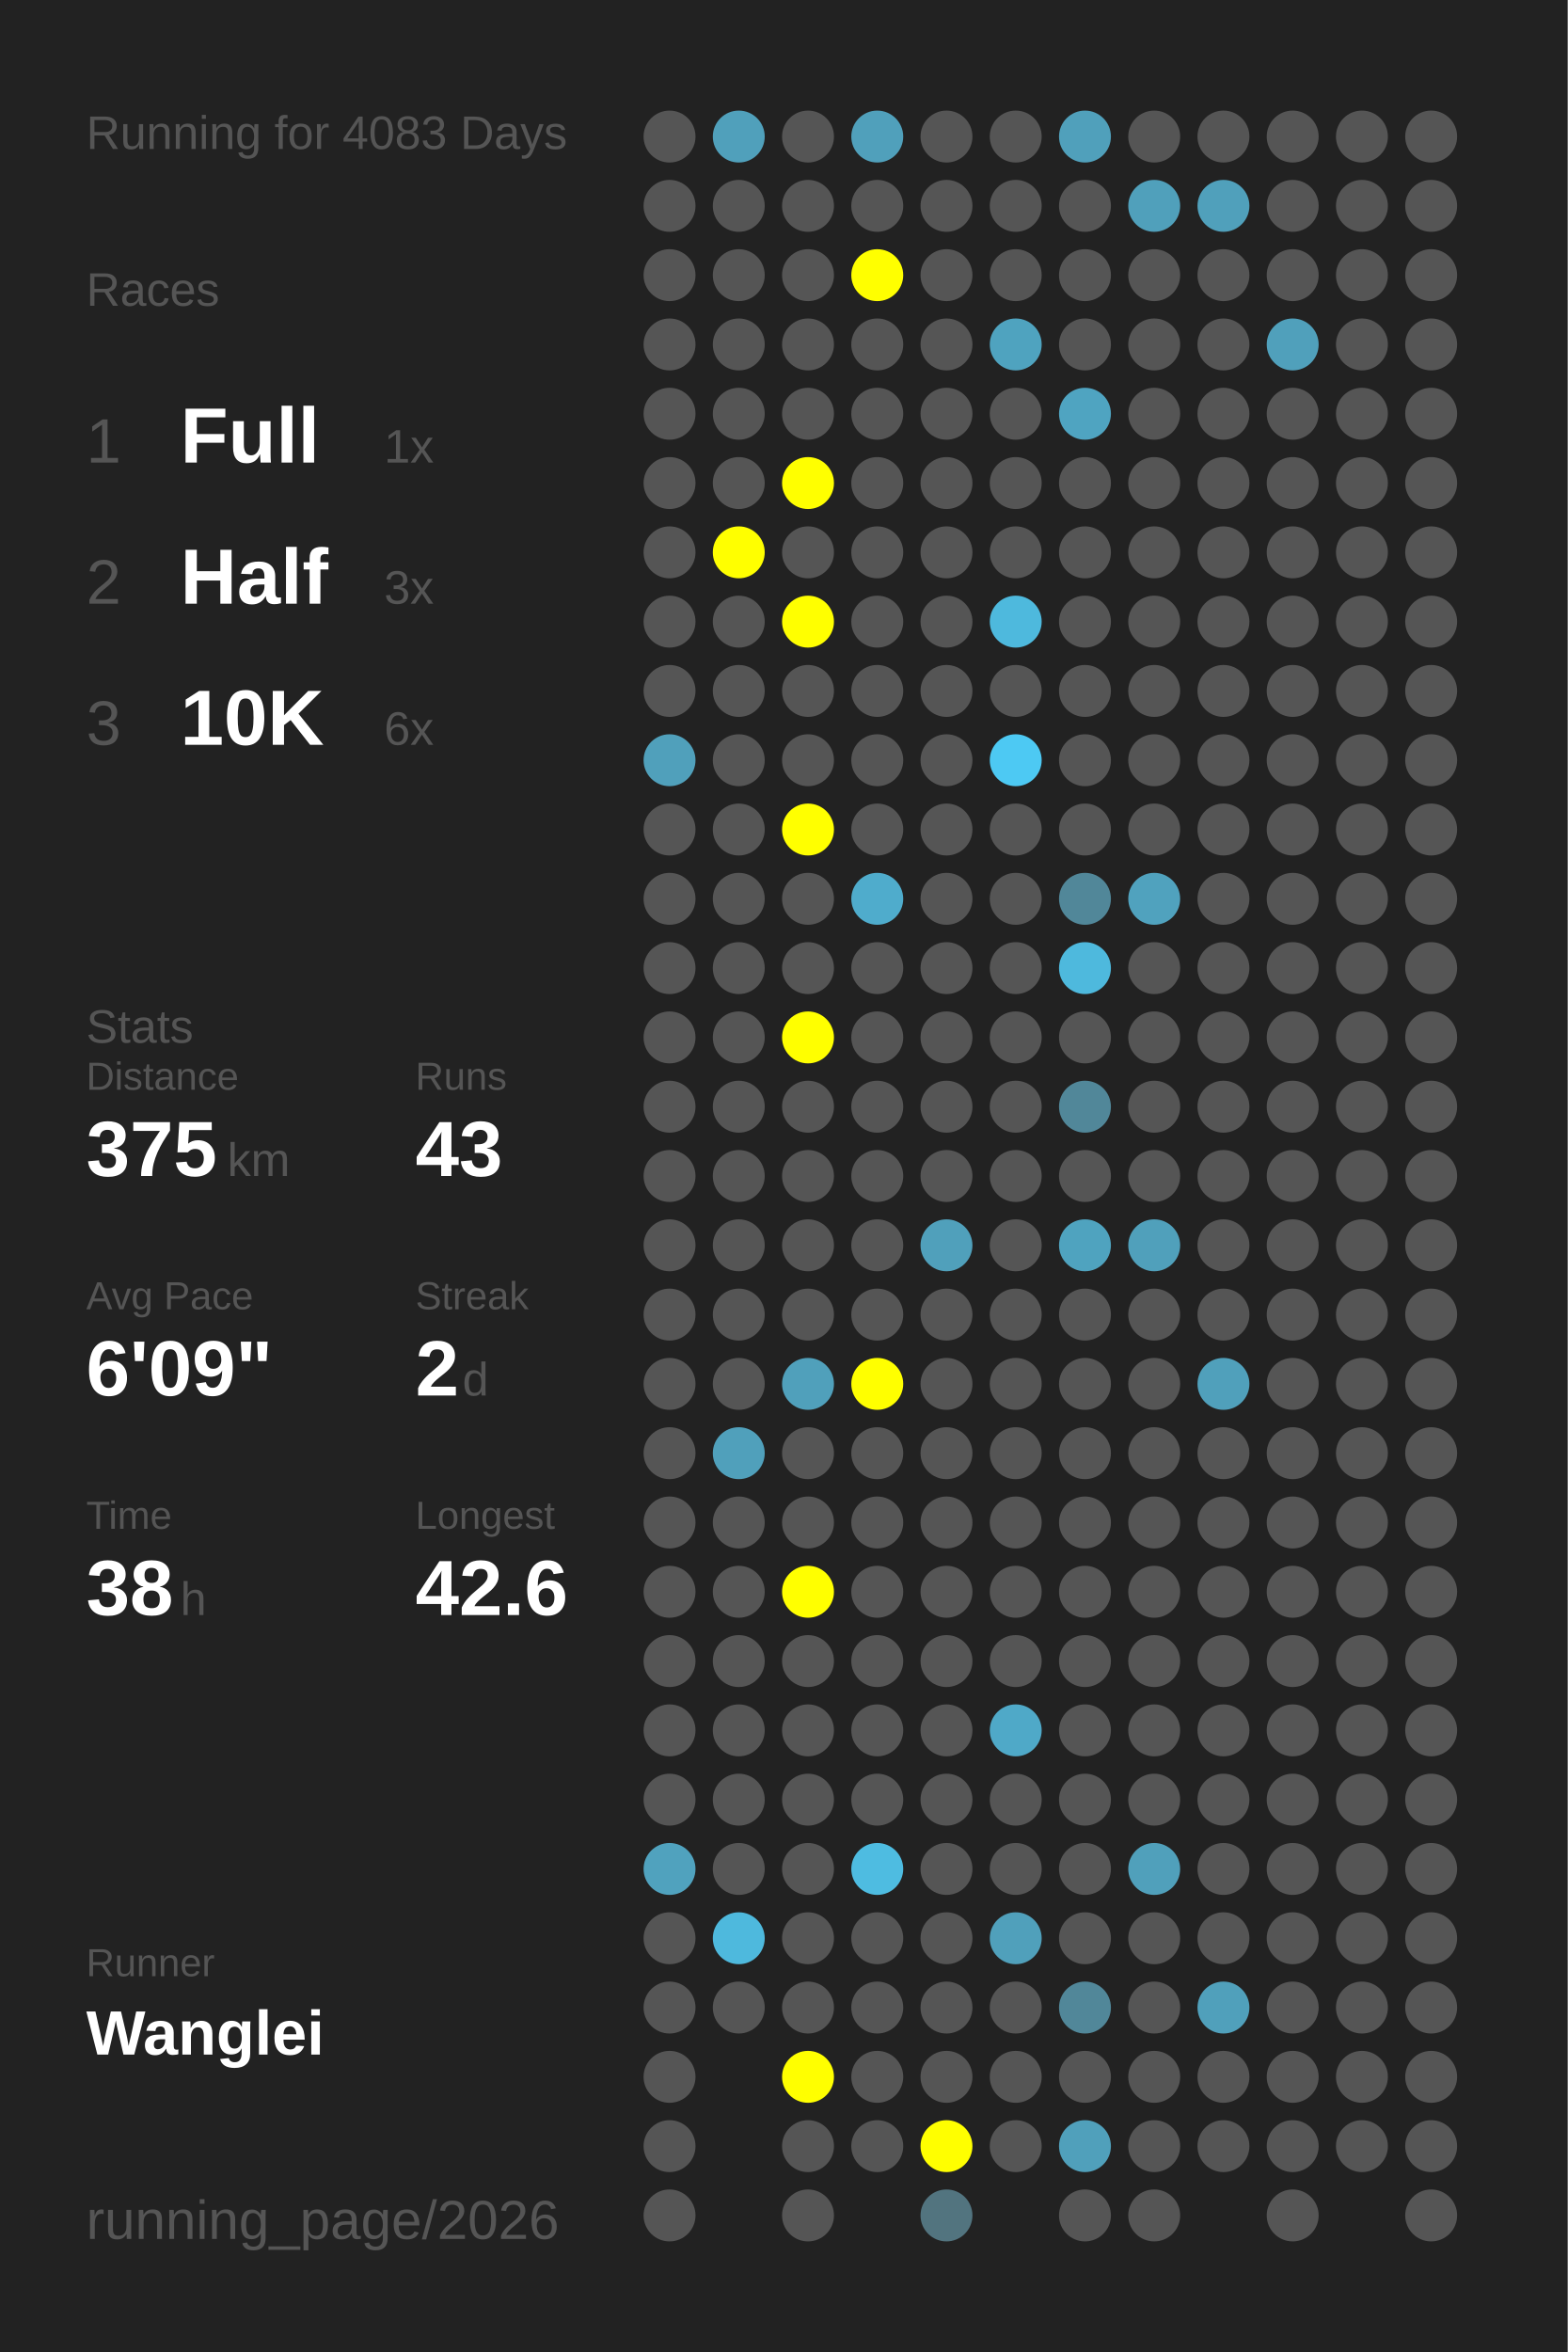
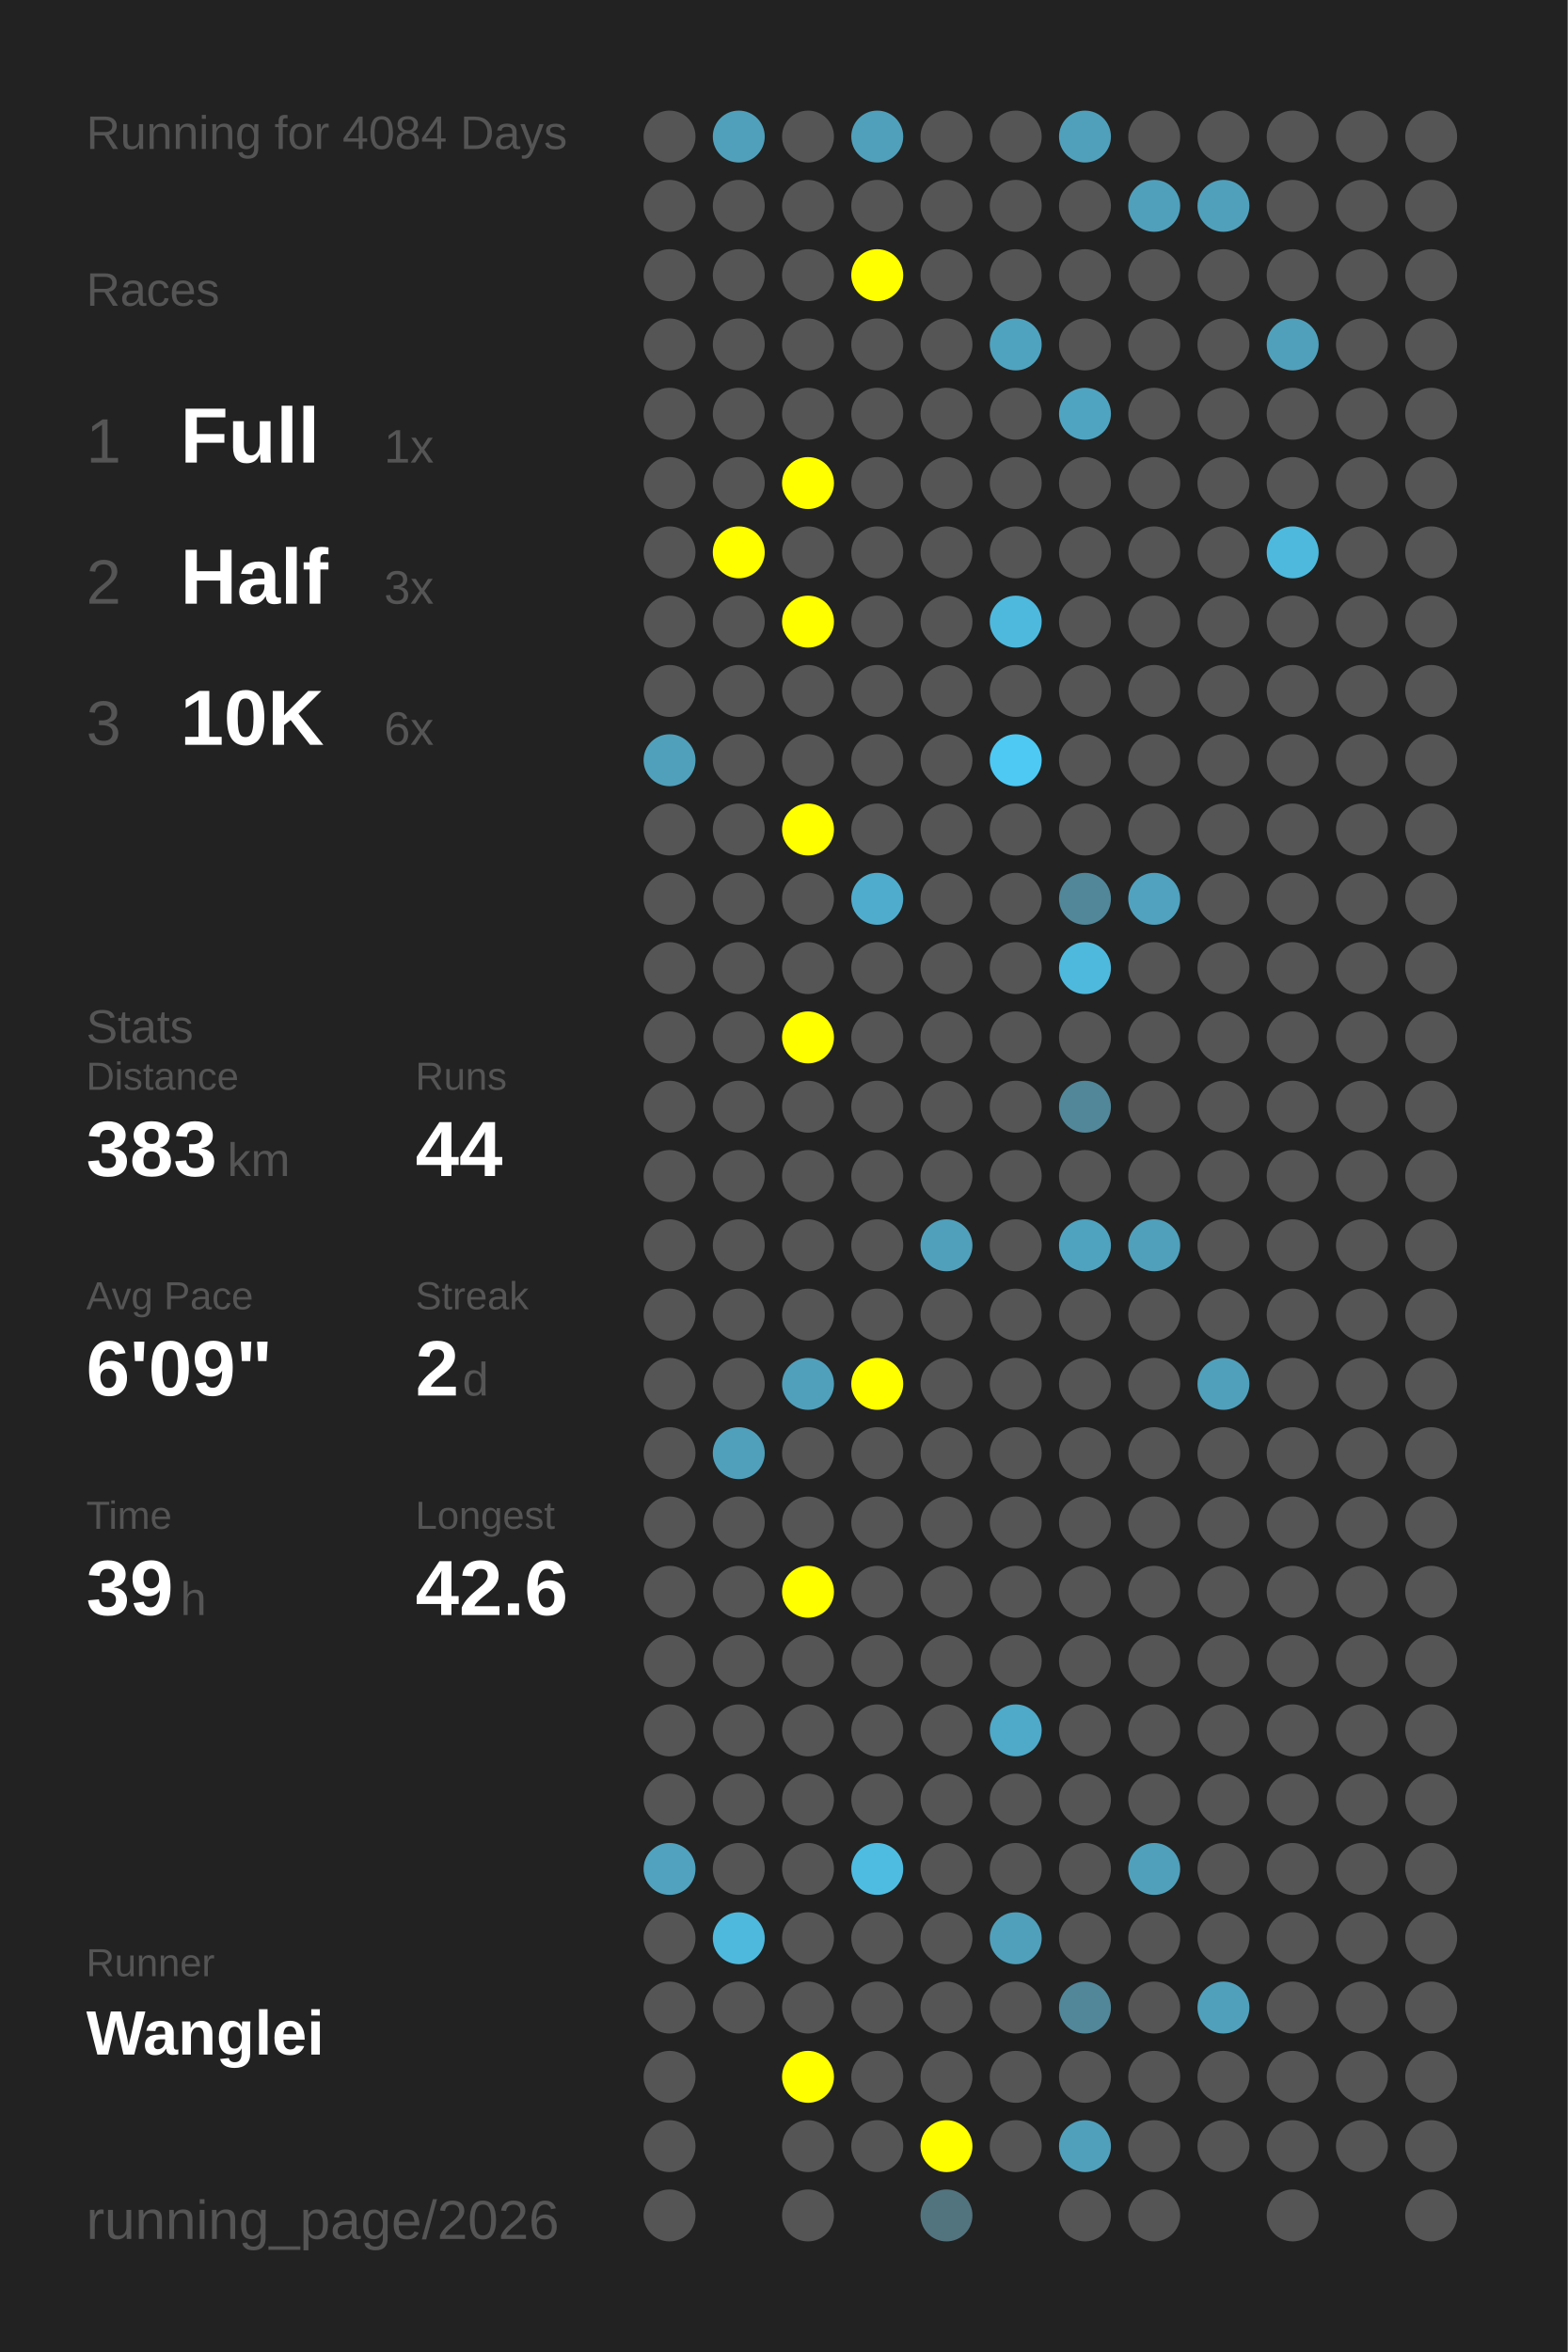
<svg xmlns="http://www.w3.org/2000/svg" baseProfile="full" height="300mm" version="1.1" viewBox="0,0,200,300" width="200mm">
  <defs />
  <rect fill="#222222" height="300" width="200" x="0" y="0" />
-   <text fill="#555555" style="font-size:6px; font-family:Arial;" x="11" y="19">Running for 4083 Days</text>
+   <text fill="#555555" style="font-size:6px; font-family:Arial;" x="11" y="19">Running for 4084 Days</text>
  <text fill="#555555" style="font-size:6px; font-family:Arial;" x="11" y="39">Races</text>
  <text fill="#555555" style="font-size:8px; font-family:Arial;" x="11" y="59">1</text>
  <text fill="#FFFFFF" style="font-size:10px; font-family:Arial; font-weight:bold;" x="23" y="59">Full</text>
  <text fill="#555555" style="font-size:6px; font-family:Arial;" x="49" y="59">1x</text>
  <text fill="#555555" style="font-size:8px; font-family:Arial;" x="11" y="77">2</text>
  <text fill="#FFFFFF" style="font-size:10px; font-family:Arial; font-weight:bold;" x="23" y="77">Half</text>
  <text fill="#555555" style="font-size:6px; font-family:Arial;" x="49" y="77">3x</text>
  <text fill="#555555" style="font-size:8px; font-family:Arial;" x="11" y="95">3</text>
  <text fill="#FFFFFF" style="font-size:10px; font-family:Arial; font-weight:bold;" x="23" y="95">10K</text>
  <text fill="#555555" style="font-size:6px; font-family:Arial;" x="49" y="95">6x</text>
  <text fill="#555555" style="font-size:6px; font-family:Arial;" x="11" y="133">Stats</text>
  <text fill="#555555" style="font-size:5px; font-family:Arial;" x="11" y="139">Distance</text>
-   <text fill="#FFFFFF" style="font-size:10px; font-family:Arial; font-weight:bold;" x="11" y="150">375</text>
+   <text fill="#FFFFFF" style="font-size:10px; font-family:Arial; font-weight:bold;" x="11" y="150">383</text>
  <text fill="#555555" style="font-size:6px; font-family:Arial;" x="29" y="150">km</text>
  <text fill="#555555" style="font-size:5px; font-family:Arial;" x="53" y="139">Runs</text>
-   <text fill="#FFFFFF" style="font-size:10px; font-family:Arial; font-weight:bold;" x="53" y="150">43</text>
+   <text fill="#FFFFFF" style="font-size:10px; font-family:Arial; font-weight:bold;" x="53" y="150">44</text>
  <text fill="#555555" style="font-size:5px; font-family:Arial;" x="11" y="167">Avg Pace</text>
  <text fill="#FFFFFF" style="font-size:10px; font-family:Arial; font-weight:bold;" x="11" y="178">6'09"</text>
  <text fill="#555555" style="font-size:5px; font-family:Arial;" x="53" y="167">Streak</text>
  <text fill="#FFFFFF" style="font-size:10px; font-family:Arial; font-weight:bold;" x="53" y="178">2</text>
  <text fill="#555555" style="font-size:6px; font-family:Arial;" x="59" y="178">d</text>
  <text fill="#555555" style="font-size:5px; font-family:Arial;" x="11" y="195">Time</text>
-   <text fill="#FFFFFF" style="font-size:10px; font-family:Arial; font-weight:bold;" x="11" y="206">38</text>
+   <text fill="#FFFFFF" style="font-size:10px; font-family:Arial; font-weight:bold;" x="11" y="206">39</text>
  <text fill="#555555" style="font-size:6px; font-family:Arial;" x="23" y="206">h</text>
  <text fill="#555555" style="font-size:5px; font-family:Arial;" x="53" y="195">Longest</text>
  <text fill="#FFFFFF" style="font-size:10px; font-family:Arial; font-weight:bold;" x="53" y="206">42.6</text>
  <text fill="#555555" style="font-size:5px; font-family:Arial;" x="11" y="252.065">Runner</text>
  <text fill="#FFFFFF" style="font-size:8px; font-family:Arial; font-weight:bold;" x="11" y="262.065">Wanglei</text>
  <text fill="#555555" style="font-size:7px; font-family:Arial;" x="11" y="285.581">running_page/2026</text>
  <circle cx="85.417" cy="17.419" fill="#555555" r="3.312" />
  <circle cx="85.417" cy="26.258" fill="#555555" r="3.312" />
  <circle cx="85.417" cy="35.097" fill="#555555" r="3.312" />
  <circle cx="85.417" cy="43.935" fill="#555555" r="3.312" />
  <circle cx="85.417" cy="52.774" fill="#555555" r="3.312" />
  <circle cx="85.417" cy="61.613" fill="#555555" r="3.312" />
  <circle cx="85.417" cy="70.452" fill="#555555" r="3.312" />
  <circle cx="85.417" cy="79.29" fill="#555555" r="3.312" />
  <circle cx="85.417" cy="88.129" fill="#555555" r="3.312" />
  <circle cx="85.417" cy="96.968" fill="#50a0bb" r="3.312" />
  <circle cx="85.417" cy="105.806" fill="#555555" r="3.312" />
  <circle cx="85.417" cy="114.645" fill="#555555" r="3.312" />
  <circle cx="85.417" cy="123.484" fill="#555555" r="3.312" />
  <circle cx="85.417" cy="132.323" fill="#555555" r="3.312" />
  <circle cx="85.417" cy="141.161" fill="#555555" r="3.312" />
  <circle cx="85.417" cy="150" fill="#555555" r="3.312" />
  <circle cx="85.417" cy="158.839" fill="#555555" r="3.312" />
  <circle cx="85.417" cy="167.677" fill="#555555" r="3.312" />
  <circle cx="85.417" cy="176.516" fill="#555555" r="3.312" />
  <circle cx="85.417" cy="185.355" fill="#555555" r="3.312" />
  <circle cx="85.417" cy="194.194" fill="#555555" r="3.312" />
  <circle cx="85.417" cy="203.032" fill="#555555" r="3.312" />
  <circle cx="85.417" cy="211.871" fill="#555555" r="3.312" />
  <circle cx="85.417" cy="220.71" fill="#555555" r="3.312" />
  <circle cx="85.417" cy="229.548" fill="#555555" r="3.312" />
  <circle cx="85.417" cy="238.387" fill="#50a2be" r="3.312" />
  <circle cx="85.417" cy="247.226" fill="#555555" r="3.312" />
  <circle cx="85.417" cy="256.065" fill="#555555" r="3.312" />
  <circle cx="85.417" cy="264.903" fill="#555555" r="3.312" />
  <circle cx="85.417" cy="273.742" fill="#555555" r="3.312" />
  <circle cx="85.417" cy="282.581" fill="#555555" r="3.312" />
  <circle cx="94.25" cy="17.419" fill="#50a0bb" r="3.312" />
  <circle cx="94.25" cy="26.258" fill="#555555" r="3.312" />
  <circle cx="94.25" cy="35.097" fill="#555555" r="3.312" />
  <circle cx="94.25" cy="43.935" fill="#555555" r="3.312" />
  <circle cx="94.25" cy="52.774" fill="#555555" r="3.312" />
  <circle cx="94.25" cy="61.613" fill="#555555" r="3.312" />
  <circle cx="94.25" cy="70.452" fill="#FFFF00" r="3.312" />
  <circle cx="94.25" cy="79.29" fill="#555555" r="3.312" />
  <circle cx="94.25" cy="88.129" fill="#555555" r="3.312" />
  <circle cx="94.25" cy="96.968" fill="#555555" r="3.312" />
  <circle cx="94.25" cy="105.806" fill="#555555" r="3.312" />
  <circle cx="94.25" cy="114.645" fill="#555555" r="3.312" />
  <circle cx="94.25" cy="123.484" fill="#555555" r="3.312" />
  <circle cx="94.25" cy="132.323" fill="#555555" r="3.312" />
  <circle cx="94.25" cy="141.161" fill="#555555" r="3.312" />
  <circle cx="94.25" cy="150" fill="#555555" r="3.312" />
  <circle cx="94.25" cy="158.839" fill="#555555" r="3.312" />
  <circle cx="94.25" cy="167.677" fill="#555555" r="3.312" />
  <circle cx="94.25" cy="176.516" fill="#555555" r="3.312" />
  <circle cx="94.25" cy="185.355" fill="#50a0bb" r="3.312" />
  <circle cx="94.25" cy="194.194" fill="#555555" r="3.312" />
  <circle cx="94.25" cy="203.032" fill="#555555" r="3.312" />
  <circle cx="94.25" cy="211.871" fill="#555555" r="3.312" />
  <circle cx="94.25" cy="220.71" fill="#555555" r="3.312" />
  <circle cx="94.25" cy="229.548" fill="#555555" r="3.312" />
  <circle cx="94.25" cy="238.387" fill="#555555" r="3.312" />
  <circle cx="94.25" cy="247.226" fill="#4eb9dd" r="3.312" />
  <circle cx="94.25" cy="256.065" fill="#555555" r="3.312" />
  <circle cx="103.083" cy="17.419" fill="#555555" r="3.312" />
  <circle cx="103.083" cy="26.258" fill="#555555" r="3.312" />
  <circle cx="103.083" cy="35.097" fill="#555555" r="3.312" />
  <circle cx="103.083" cy="43.935" fill="#555555" r="3.312" />
  <circle cx="103.083" cy="52.774" fill="#555555" r="3.312" />
  <circle cx="103.083" cy="61.613" fill="#FFFF00" r="3.312" />
  <circle cx="103.083" cy="70.452" fill="#555555" r="3.312" />
  <circle cx="103.083" cy="79.29" fill="#FFFF00" r="3.312" />
  <circle cx="103.083" cy="88.129" fill="#555555" r="3.312" />
  <circle cx="103.083" cy="96.968" fill="#555555" r="3.312" />
  <circle cx="103.083" cy="105.806" fill="#FFFF00" r="3.312" />
  <circle cx="103.083" cy="114.645" fill="#555555" r="3.312" />
  <circle cx="103.083" cy="123.484" fill="#555555" r="3.312" />
  <circle cx="103.083" cy="132.323" fill="#FFFF00" r="3.312" />
  <circle cx="103.083" cy="141.161" fill="#555555" r="3.312" />
  <circle cx="103.083" cy="150" fill="#555555" r="3.312" />
  <circle cx="103.083" cy="158.839" fill="#555555" r="3.312" />
  <circle cx="103.083" cy="167.677" fill="#555555" r="3.312" />
  <circle cx="103.083" cy="176.516" fill="#50a0bb" r="3.312" />
  <circle cx="103.083" cy="185.355" fill="#555555" r="3.312" />
  <circle cx="103.083" cy="194.194" fill="#555555" r="3.312" />
  <circle cx="103.083" cy="203.032" fill="#FFFF00" r="3.312" />
  <circle cx="103.083" cy="211.871" fill="#555555" r="3.312" />
  <circle cx="103.083" cy="220.71" fill="#555555" r="3.312" />
  <circle cx="103.083" cy="229.548" fill="#555555" r="3.312" />
  <circle cx="103.083" cy="238.387" fill="#555555" r="3.312" />
  <circle cx="103.083" cy="247.226" fill="#555555" r="3.312" />
  <circle cx="103.083" cy="256.065" fill="#555555" r="3.312" />
  <circle cx="103.083" cy="264.903" fill="#FFFF00" r="3.312" />
  <circle cx="103.083" cy="273.742" fill="#555555" r="3.312" />
  <circle cx="103.083" cy="282.581" fill="#555555" r="3.312" />
  <circle cx="111.917" cy="17.419" fill="#50a0bb" r="3.312" />
  <circle cx="111.917" cy="26.258" fill="#555555" r="3.312" />
  <circle cx="111.917" cy="35.097" fill="#FFFF00" r="3.312" />
  <circle cx="111.917" cy="43.935" fill="#555555" r="3.312" />
  <circle cx="111.917" cy="52.774" fill="#555555" r="3.312" />
  <circle cx="111.917" cy="61.613" fill="#555555" r="3.312" />
  <circle cx="111.917" cy="70.452" fill="#555555" r="3.312" />
  <circle cx="111.917" cy="79.29" fill="#555555" r="3.312" />
  <circle cx="111.917" cy="88.129" fill="#555555" r="3.312" />
  <circle cx="111.917" cy="96.968" fill="#555555" r="3.312" />
  <circle cx="111.917" cy="105.806" fill="#555555" r="3.312" />
  <circle cx="111.917" cy="114.645" fill="#4faccc" r="3.312" />
  <circle cx="111.917" cy="123.484" fill="#555555" r="3.312" />
  <circle cx="111.917" cy="132.323" fill="#555555" r="3.312" />
  <circle cx="111.917" cy="141.161" fill="#555555" r="3.312" />
  <circle cx="111.917" cy="150" fill="#555555" r="3.312" />
  <circle cx="111.917" cy="158.839" fill="#555555" r="3.312" />
  <circle cx="111.917" cy="167.677" fill="#555555" r="3.312" />
  <circle cx="111.917" cy="176.516" fill="#FFFF00" r="3.312" />
  <circle cx="111.917" cy="185.355" fill="#555555" r="3.312" />
  <circle cx="111.917" cy="194.194" fill="#555555" r="3.312" />
  <circle cx="111.917" cy="203.032" fill="#555555" r="3.312" />
  <circle cx="111.917" cy="211.871" fill="#555555" r="3.312" />
  <circle cx="111.917" cy="220.71" fill="#555555" r="3.312" />
  <circle cx="111.917" cy="229.548" fill="#555555" r="3.312" />
  <circle cx="111.917" cy="238.387" fill="#4ebce1" r="3.312" />
  <circle cx="111.917" cy="247.226" fill="#555555" r="3.312" />
  <circle cx="111.917" cy="256.065" fill="#555555" r="3.312" />
  <circle cx="111.917" cy="264.903" fill="#555555" r="3.312" />
  <circle cx="111.917" cy="273.742" fill="#555555" r="3.312" />
  <circle cx="120.75" cy="17.419" fill="#555555" r="3.312" />
  <circle cx="120.75" cy="26.258" fill="#555555" r="3.312" />
  <circle cx="120.75" cy="35.097" fill="#555555" r="3.312" />
  <circle cx="120.75" cy="43.935" fill="#555555" r="3.312" />
  <circle cx="120.75" cy="52.774" fill="#555555" r="3.312" />
  <circle cx="120.75" cy="61.613" fill="#555555" r="3.312" />
  <circle cx="120.75" cy="70.452" fill="#555555" r="3.312" />
  <circle cx="120.75" cy="79.29" fill="#555555" r="3.312" />
  <circle cx="120.75" cy="88.129" fill="#555555" r="3.312" />
  <circle cx="120.75" cy="96.968" fill="#555555" r="3.312" />
  <circle cx="120.75" cy="105.806" fill="#555555" r="3.312" />
  <circle cx="120.75" cy="114.645" fill="#555555" r="3.312" />
  <circle cx="120.75" cy="123.484" fill="#555555" r="3.312" />
  <circle cx="120.75" cy="132.323" fill="#555555" r="3.312" />
  <circle cx="120.75" cy="141.161" fill="#555555" r="3.312" />
  <circle cx="120.75" cy="150" fill="#555555" r="3.312" />
  <circle cx="120.75" cy="158.839" fill="#50a0bb" r="3.312" />
  <circle cx="120.75" cy="167.677" fill="#555555" r="3.312" />
  <circle cx="120.75" cy="176.516" fill="#555555" r="3.312" />
  <circle cx="120.75" cy="185.355" fill="#555555" r="3.312" />
  <circle cx="120.75" cy="194.194" fill="#555555" r="3.312" />
  <circle cx="120.75" cy="203.032" fill="#555555" r="3.312" />
  <circle cx="120.75" cy="211.871" fill="#555555" r="3.312" />
  <circle cx="120.75" cy="220.71" fill="#555555" r="3.312" />
  <circle cx="120.75" cy="229.548" fill="#555555" r="3.312" />
  <circle cx="120.75" cy="238.387" fill="#555555" r="3.312" />
  <circle cx="120.75" cy="247.226" fill="#555555" r="3.312" />
  <circle cx="120.75" cy="256.065" fill="#555555" r="3.312" />
  <circle cx="120.75" cy="264.903" fill="#555555" r="3.312" />
  <circle cx="120.75" cy="273.742" fill="#FFFF00" r="3.312" />
  <circle cx="120.75" cy="282.581" fill="#52747f" r="3.312" />
  <circle cx="129.583" cy="17.419" fill="#555555" r="3.312" />
  <circle cx="129.583" cy="26.258" fill="#555555" r="3.312" />
  <circle cx="129.583" cy="35.097" fill="#555555" r="3.312" />
  <circle cx="129.583" cy="43.935" fill="#4fa3bf" r="3.312" />
  <circle cx="129.583" cy="52.774" fill="#555555" r="3.312" />
  <circle cx="129.583" cy="61.613" fill="#555555" r="3.312" />
  <circle cx="129.583" cy="70.452" fill="#555555" r="3.312" />
  <circle cx="129.583" cy="79.29" fill="#4eb9dd" r="3.312" />
  <circle cx="129.583" cy="88.129" fill="#555555" r="3.312" />
  <circle cx="129.583" cy="96.968" fill="#4dc9f3" r="3.312" />
  <circle cx="129.583" cy="105.806" fill="#555555" r="3.312" />
  <circle cx="129.583" cy="114.645" fill="#555555" r="3.312" />
  <circle cx="129.583" cy="123.484" fill="#555555" r="3.312" />
  <circle cx="129.583" cy="132.323" fill="#555555" r="3.312" />
  <circle cx="129.583" cy="141.161" fill="#555555" r="3.312" />
  <circle cx="129.583" cy="150" fill="#555555" r="3.312" />
  <circle cx="129.583" cy="158.839" fill="#555555" r="3.312" />
  <circle cx="129.583" cy="167.677" fill="#555555" r="3.312" />
  <circle cx="129.583" cy="176.516" fill="#555555" r="3.312" />
  <circle cx="129.583" cy="185.355" fill="#555555" r="3.312" />
  <circle cx="129.583" cy="194.194" fill="#555555" r="3.312" />
  <circle cx="129.583" cy="203.032" fill="#555555" r="3.312" />
  <circle cx="129.583" cy="211.871" fill="#555555" r="3.312" />
  <circle cx="129.583" cy="220.71" fill="#4fa9c8" r="3.312" />
  <circle cx="129.583" cy="229.548" fill="#555555" r="3.312" />
  <circle cx="129.583" cy="238.387" fill="#555555" r="3.312" />
  <circle cx="129.583" cy="247.226" fill="#50a0bb" r="3.312" />
  <circle cx="129.583" cy="256.065" fill="#555555" r="3.312" />
  <circle cx="129.583" cy="264.903" fill="#555555" r="3.312" />
  <circle cx="129.583" cy="273.742" fill="#555555" r="3.312" />
  <circle cx="138.417" cy="17.419" fill="#50a0bb" r="3.312" />
  <circle cx="138.417" cy="26.258" fill="#555555" r="3.312" />
  <circle cx="138.417" cy="35.097" fill="#555555" r="3.312" />
  <circle cx="138.417" cy="43.935" fill="#555555" r="3.312" />
  <circle cx="138.417" cy="52.774" fill="#4fa4c1" r="3.312" />
  <circle cx="138.417" cy="61.613" fill="#555555" r="3.312" />
  <circle cx="138.417" cy="70.452" fill="#555555" r="3.312" />
  <circle cx="138.417" cy="79.29" fill="#555555" r="3.312" />
  <circle cx="138.417" cy="88.129" fill="#555555" r="3.312" />
  <circle cx="138.417" cy="96.968" fill="#555555" r="3.312" />
  <circle cx="138.417" cy="105.806" fill="#555555" r="3.312" />
  <circle cx="138.417" cy="114.645" fill="#518799" r="3.312" />
  <circle cx="138.417" cy="123.484" fill="#4eb9dd" r="3.312" />
  <circle cx="138.417" cy="132.323" fill="#555555" r="3.312" />
  <circle cx="138.417" cy="141.161" fill="#518799" r="3.312" />
  <circle cx="138.417" cy="150" fill="#555555" r="3.312" />
  <circle cx="138.417" cy="158.839" fill="#4fa3bf" r="3.312" />
  <circle cx="138.417" cy="167.677" fill="#555555" r="3.312" />
  <circle cx="138.417" cy="176.516" fill="#555555" r="3.312" />
  <circle cx="138.417" cy="185.355" fill="#555555" r="3.312" />
  <circle cx="138.417" cy="194.194" fill="#555555" r="3.312" />
  <circle cx="138.417" cy="203.032" fill="#555555" r="3.312" />
  <circle cx="138.417" cy="211.871" fill="#555555" r="3.312" />
  <circle cx="138.417" cy="220.71" fill="#555555" r="3.312" />
  <circle cx="138.417" cy="229.548" fill="#555555" r="3.312" />
  <circle cx="138.417" cy="238.387" fill="#555555" r="3.312" />
  <circle cx="138.417" cy="247.226" fill="#555555" r="3.312" />
  <circle cx="138.417" cy="256.065" fill="#518799" r="3.312" />
  <circle cx="138.417" cy="264.903" fill="#555555" r="3.312" />
  <circle cx="138.417" cy="273.742" fill="#50a0bb" r="3.312" />
  <circle cx="138.417" cy="282.581" fill="#555555" r="3.312" />
  <circle cx="147.25" cy="17.419" fill="#555555" r="3.312" />
  <circle cx="147.25" cy="26.258" fill="#50a0bb" r="3.312" />
  <circle cx="147.25" cy="35.097" fill="#555555" r="3.312" />
  <circle cx="147.25" cy="43.935" fill="#555555" r="3.312" />
  <circle cx="147.25" cy="52.774" fill="#555555" r="3.312" />
  <circle cx="147.25" cy="61.613" fill="#555555" r="3.312" />
  <circle cx="147.25" cy="70.452" fill="#555555" r="3.312" />
  <circle cx="147.25" cy="79.29" fill="#555555" r="3.312" />
  <circle cx="147.25" cy="88.129" fill="#555555" r="3.312" />
  <circle cx="147.25" cy="96.968" fill="#555555" r="3.312" />
  <circle cx="147.25" cy="105.806" fill="#555555" r="3.312" />
  <circle cx="147.25" cy="114.645" fill="#50a2be" r="3.312" />
  <circle cx="147.25" cy="123.484" fill="#555555" r="3.312" />
  <circle cx="147.25" cy="132.323" fill="#555555" r="3.312" />
  <circle cx="147.25" cy="141.161" fill="#555555" r="3.312" />
  <circle cx="147.25" cy="150" fill="#555555" r="3.312" />
  <circle cx="147.25" cy="158.839" fill="#50a0bb" r="3.312" />
  <circle cx="147.25" cy="167.677" fill="#555555" r="3.312" />
  <circle cx="147.25" cy="176.516" fill="#555555" r="3.312" />
  <circle cx="147.25" cy="185.355" fill="#555555" r="3.312" />
  <circle cx="147.25" cy="194.194" fill="#555555" r="3.312" />
  <circle cx="147.25" cy="203.032" fill="#555555" r="3.312" />
  <circle cx="147.25" cy="211.871" fill="#555555" r="3.312" />
  <circle cx="147.25" cy="220.71" fill="#555555" r="3.312" />
  <circle cx="147.25" cy="229.548" fill="#555555" r="3.312" />
  <circle cx="147.25" cy="238.387" fill="#50a0bb" r="3.312" />
  <circle cx="147.25" cy="247.226" fill="#555555" r="3.312" />
  <circle cx="147.25" cy="256.065" fill="#555555" r="3.312" />
  <circle cx="147.25" cy="264.903" fill="#555555" r="3.312" />
  <circle cx="147.25" cy="273.742" fill="#555555" r="3.312" />
  <circle cx="147.25" cy="282.581" fill="#555555" r="3.312" />
  <circle cx="156.083" cy="17.419" fill="#555555" r="3.312" />
  <circle cx="156.083" cy="26.258" fill="#50a0bb" r="3.312" />
  <circle cx="156.083" cy="35.097" fill="#555555" r="3.312" />
  <circle cx="156.083" cy="43.935" fill="#555555" r="3.312" />
  <circle cx="156.083" cy="52.774" fill="#555555" r="3.312" />
  <circle cx="156.083" cy="61.613" fill="#555555" r="3.312" />
  <circle cx="156.083" cy="70.452" fill="#555555" r="3.312" />
  <circle cx="156.083" cy="79.29" fill="#555555" r="3.312" />
  <circle cx="156.083" cy="88.129" fill="#555555" r="3.312" />
  <circle cx="156.083" cy="96.968" fill="#555555" r="3.312" />
  <circle cx="156.083" cy="105.806" fill="#555555" r="3.312" />
  <circle cx="156.083" cy="114.645" fill="#555555" r="3.312" />
  <circle cx="156.083" cy="123.484" fill="#555555" r="3.312" />
  <circle cx="156.083" cy="132.323" fill="#555555" r="3.312" />
  <circle cx="156.083" cy="141.161" fill="#555555" r="3.312" />
  <circle cx="156.083" cy="150" fill="#555555" r="3.312" />
  <circle cx="156.083" cy="158.839" fill="#555555" r="3.312" />
  <circle cx="156.083" cy="167.677" fill="#555555" r="3.312" />
  <circle cx="156.083" cy="176.516" fill="#50a0bb" r="3.312" />
  <circle cx="156.083" cy="185.355" fill="#555555" r="3.312" />
  <circle cx="156.083" cy="194.194" fill="#555555" r="3.312" />
  <circle cx="156.083" cy="203.032" fill="#555555" r="3.312" />
  <circle cx="156.083" cy="211.871" fill="#555555" r="3.312" />
  <circle cx="156.083" cy="220.71" fill="#555555" r="3.312" />
  <circle cx="156.083" cy="229.548" fill="#555555" r="3.312" />
  <circle cx="156.083" cy="238.387" fill="#555555" r="3.312" />
  <circle cx="156.083" cy="247.226" fill="#555555" r="3.312" />
  <circle cx="156.083" cy="256.065" fill="#50a0bb" r="3.312" />
  <circle cx="156.083" cy="264.903" fill="#555555" r="3.312" />
  <circle cx="156.083" cy="273.742" fill="#555555" r="3.312" />
  <circle cx="164.917" cy="17.419" fill="#555555" r="3.312" />
  <circle cx="164.917" cy="26.258" fill="#555555" r="3.312" />
  <circle cx="164.917" cy="35.097" fill="#555555" r="3.312" />
  <circle cx="164.917" cy="43.935" fill="#50a0bb" r="3.312" />
  <circle cx="164.917" cy="52.774" fill="#555555" r="3.312" />
  <circle cx="164.917" cy="61.613" fill="#555555" r="3.312" />
-   <circle cx="164.917" cy="70.452" fill="#555555" r="3.312" />
+   <circle cx="164.917" cy="70.452" fill="#4eb9dd" r="3.312" />
  <circle cx="164.917" cy="79.29" fill="#555555" r="3.312" />
  <circle cx="164.917" cy="88.129" fill="#555555" r="3.312" />
  <circle cx="164.917" cy="96.968" fill="#555555" r="3.312" />
  <circle cx="164.917" cy="105.806" fill="#555555" r="3.312" />
  <circle cx="164.917" cy="114.645" fill="#555555" r="3.312" />
  <circle cx="164.917" cy="123.484" fill="#555555" r="3.312" />
  <circle cx="164.917" cy="132.323" fill="#555555" r="3.312" />
  <circle cx="164.917" cy="141.161" fill="#555555" r="3.312" />
  <circle cx="164.917" cy="150" fill="#555555" r="3.312" />
  <circle cx="164.917" cy="158.839" fill="#555555" r="3.312" />
  <circle cx="164.917" cy="167.677" fill="#555555" r="3.312" />
  <circle cx="164.917" cy="176.516" fill="#555555" r="3.312" />
  <circle cx="164.917" cy="185.355" fill="#555555" r="3.312" />
  <circle cx="164.917" cy="194.194" fill="#555555" r="3.312" />
  <circle cx="164.917" cy="203.032" fill="#555555" r="3.312" />
  <circle cx="164.917" cy="211.871" fill="#555555" r="3.312" />
  <circle cx="164.917" cy="220.71" fill="#555555" r="3.312" />
  <circle cx="164.917" cy="229.548" fill="#555555" r="3.312" />
  <circle cx="164.917" cy="238.387" fill="#555555" r="3.312" />
  <circle cx="164.917" cy="247.226" fill="#555555" r="3.312" />
  <circle cx="164.917" cy="256.065" fill="#555555" r="3.312" />
  <circle cx="164.917" cy="264.903" fill="#555555" r="3.312" />
  <circle cx="164.917" cy="273.742" fill="#555555" r="3.312" />
  <circle cx="164.917" cy="282.581" fill="#555555" r="3.312" />
  <circle cx="173.75" cy="17.419" fill="#555555" r="3.312" />
  <circle cx="173.75" cy="26.258" fill="#555555" r="3.312" />
  <circle cx="173.75" cy="35.097" fill="#555555" r="3.312" />
  <circle cx="173.75" cy="43.935" fill="#555555" r="3.312" />
  <circle cx="173.75" cy="52.774" fill="#555555" r="3.312" />
  <circle cx="173.75" cy="61.613" fill="#555555" r="3.312" />
  <circle cx="173.75" cy="70.452" fill="#555555" r="3.312" />
  <circle cx="173.75" cy="79.29" fill="#555555" r="3.312" />
  <circle cx="173.75" cy="88.129" fill="#555555" r="3.312" />
  <circle cx="173.75" cy="96.968" fill="#555555" r="3.312" />
  <circle cx="173.75" cy="105.806" fill="#555555" r="3.312" />
  <circle cx="173.75" cy="114.645" fill="#555555" r="3.312" />
  <circle cx="173.75" cy="123.484" fill="#555555" r="3.312" />
  <circle cx="173.75" cy="132.323" fill="#555555" r="3.312" />
  <circle cx="173.75" cy="141.161" fill="#555555" r="3.312" />
  <circle cx="173.75" cy="150" fill="#555555" r="3.312" />
  <circle cx="173.75" cy="158.839" fill="#555555" r="3.312" />
  <circle cx="173.75" cy="167.677" fill="#555555" r="3.312" />
  <circle cx="173.75" cy="176.516" fill="#555555" r="3.312" />
  <circle cx="173.75" cy="185.355" fill="#555555" r="3.312" />
  <circle cx="173.75" cy="194.194" fill="#555555" r="3.312" />
  <circle cx="173.75" cy="203.032" fill="#555555" r="3.312" />
  <circle cx="173.75" cy="211.871" fill="#555555" r="3.312" />
  <circle cx="173.75" cy="220.71" fill="#555555" r="3.312" />
  <circle cx="173.75" cy="229.548" fill="#555555" r="3.312" />
  <circle cx="173.75" cy="238.387" fill="#555555" r="3.312" />
  <circle cx="173.75" cy="247.226" fill="#555555" r="3.312" />
  <circle cx="173.75" cy="256.065" fill="#555555" r="3.312" />
  <circle cx="173.75" cy="264.903" fill="#555555" r="3.312" />
  <circle cx="173.75" cy="273.742" fill="#555555" r="3.312" />
  <circle cx="182.583" cy="17.419" fill="#555555" r="3.312" />
  <circle cx="182.583" cy="26.258" fill="#555555" r="3.312" />
  <circle cx="182.583" cy="35.097" fill="#555555" r="3.312" />
  <circle cx="182.583" cy="43.935" fill="#555555" r="3.312" />
  <circle cx="182.583" cy="52.774" fill="#555555" r="3.312" />
  <circle cx="182.583" cy="61.613" fill="#555555" r="3.312" />
  <circle cx="182.583" cy="70.452" fill="#555555" r="3.312" />
  <circle cx="182.583" cy="79.29" fill="#555555" r="3.312" />
  <circle cx="182.583" cy="88.129" fill="#555555" r="3.312" />
  <circle cx="182.583" cy="96.968" fill="#555555" r="3.312" />
  <circle cx="182.583" cy="105.806" fill="#555555" r="3.312" />
  <circle cx="182.583" cy="114.645" fill="#555555" r="3.312" />
  <circle cx="182.583" cy="123.484" fill="#555555" r="3.312" />
  <circle cx="182.583" cy="132.323" fill="#555555" r="3.312" />
  <circle cx="182.583" cy="141.161" fill="#555555" r="3.312" />
  <circle cx="182.583" cy="150" fill="#555555" r="3.312" />
  <circle cx="182.583" cy="158.839" fill="#555555" r="3.312" />
  <circle cx="182.583" cy="167.677" fill="#555555" r="3.312" />
  <circle cx="182.583" cy="176.516" fill="#555555" r="3.312" />
  <circle cx="182.583" cy="185.355" fill="#555555" r="3.312" />
  <circle cx="182.583" cy="194.194" fill="#555555" r="3.312" />
  <circle cx="182.583" cy="203.032" fill="#555555" r="3.312" />
  <circle cx="182.583" cy="211.871" fill="#555555" r="3.312" />
  <circle cx="182.583" cy="220.71" fill="#555555" r="3.312" />
  <circle cx="182.583" cy="229.548" fill="#555555" r="3.312" />
  <circle cx="182.583" cy="238.387" fill="#555555" r="3.312" />
  <circle cx="182.583" cy="247.226" fill="#555555" r="3.312" />
  <circle cx="182.583" cy="256.065" fill="#555555" r="3.312" />
  <circle cx="182.583" cy="264.903" fill="#555555" r="3.312" />
  <circle cx="182.583" cy="273.742" fill="#555555" r="3.312" />
  <circle cx="182.583" cy="282.581" fill="#555555" r="3.312" />
</svg>
